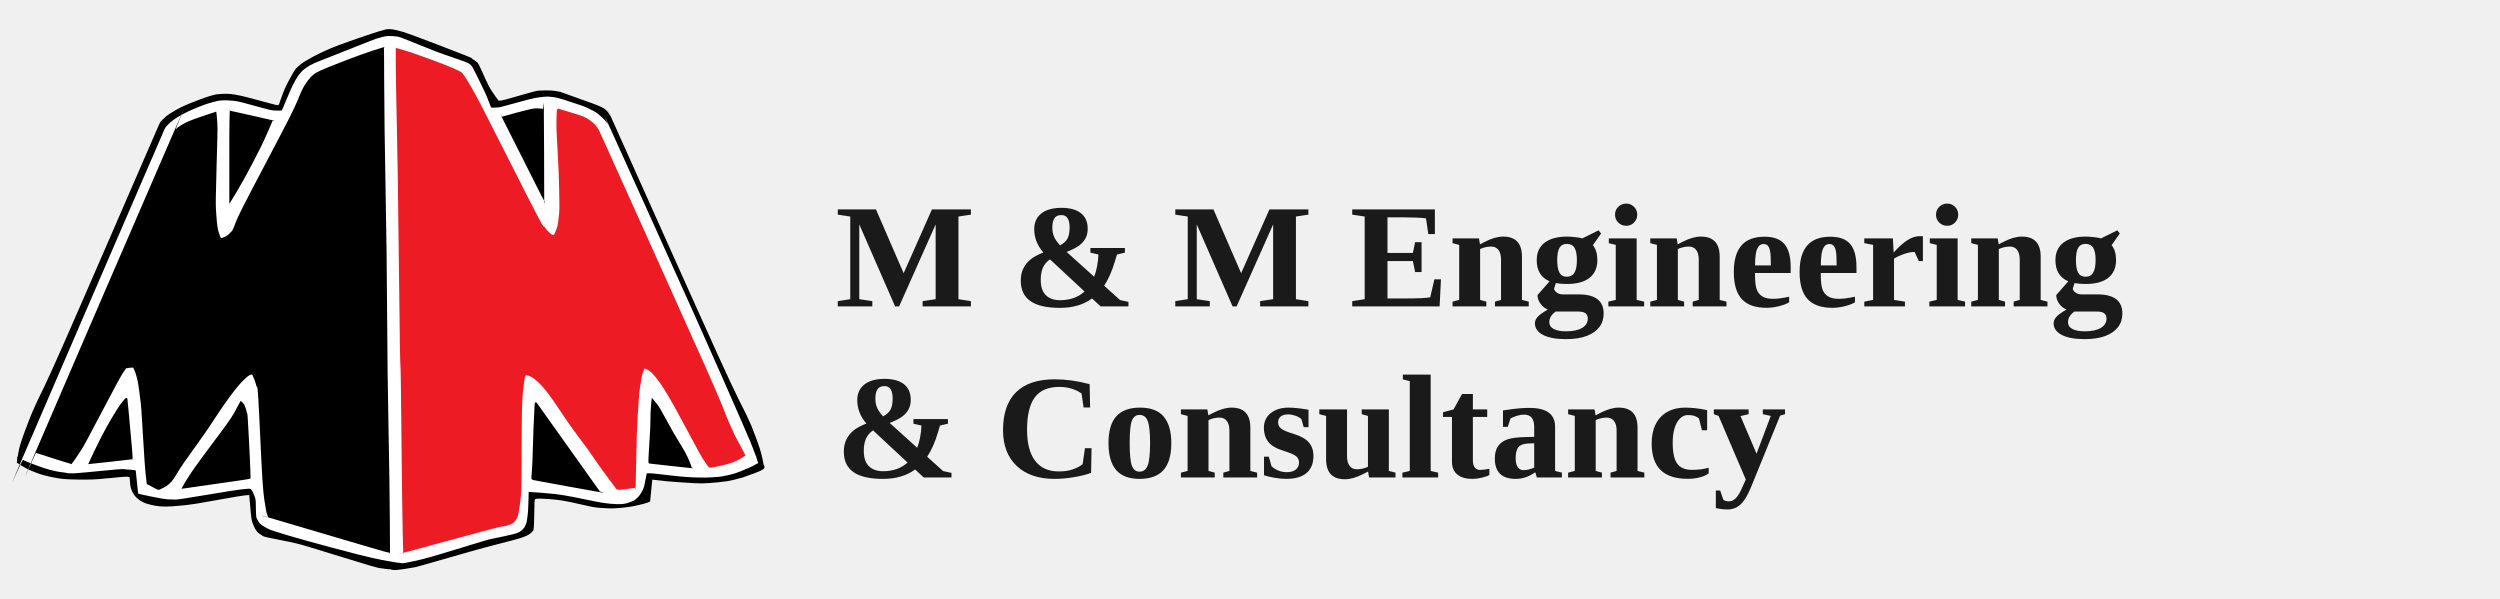
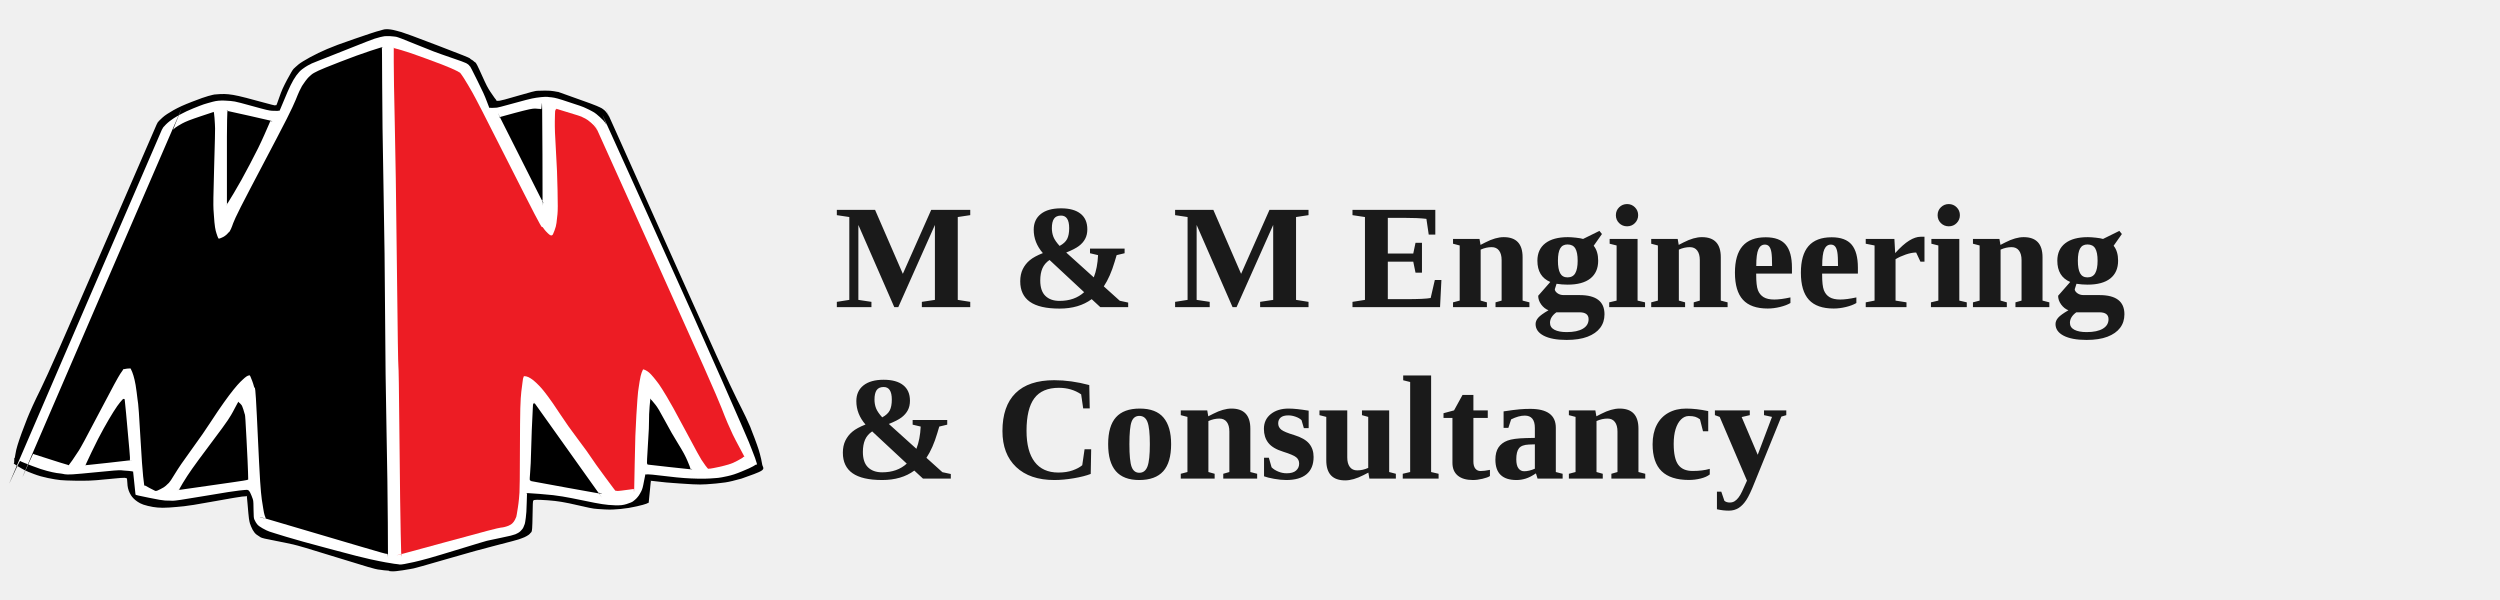
- <svg xmlns="http://www.w3.org/2000/svg" viewBox="0 0 1750 420" width="142" height="34" role="img" aria-label="M &amp; M Engineering &amp; Consultancy">
+ <svg xmlns="http://www.w3.org/2000/svg" viewBox="0 0 1750 420" width="1750" height="420" role="img" aria-label="M &amp; M Engineering &amp; Consultancy">
  <g transform="translate(10 20) scale(0.71429)">
    <path fill="#FFFFFF" fill-rule="evenodd" d="M374.00 531.76C370.76 532.09 369.28 531.84 368.07 531.75C366.87 531.66 368.10 531.45 366.75 531.25C365.40 531.05 363.42 531.18 360.00 530.56C356.58 529.93 358.62 531.09 346.25 527.50C333.88 523.91 299.08 512.91 285.75 509.00C272.42 505.09 273.00 505.58 266.25 504.05C259.50 502.52 249.66 500.90 245.25 499.81C240.84 498.72 241.44 498.47 239.80 497.50C238.17 496.53 236.74 495.58 235.45 494.00C234.16 492.42 232.99 490.33 232.07 488.00C231.15 485.67 230.60 484.71 229.93 480.00C229.26 475.29 228.52 463.36 228.03 459.75C227.54 456.14 229.21 458.33 227.00 458.37C224.79 458.40 223.25 458.56 214.75 459.96C206.25 461.36 185.25 465.29 176.00 466.76C166.75 468.23 164.33 468.32 159.25 468.80C154.17 469.28 149.42 469.63 145.50 469.62C141.58 469.62 138.92 469.31 135.75 468.80C132.58 468.28 128.96 467.37 126.50 466.54C124.04 465.71 122.58 464.81 121.00 463.82C119.42 462.83 118.12 461.71 117.00 460.60C115.88 459.49 115.06 458.47 114.25 457.17C113.44 455.86 112.66 454.28 112.11 452.75C111.57 451.22 111.25 449.83 110.99 448.00C110.72 446.17 110.76 442.99 110.51 441.75C110.26 440.51 110.54 440.77 109.50 440.54C108.46 440.32 109.08 440.06 104.25 440.40C99.42 440.75 86.54 442.14 80.50 442.60C74.46 443.05 72.92 443.07 68.00 443.12C63.08 443.16 55.67 443.08 51.00 442.86C46.33 442.64 44.17 442.47 40.00 441.79C35.83 441.11 30.38 440.03 26.00 438.79C21.62 437.56 16.92 435.70 13.75 434.41C10.58 433.12 9.29 432.33 7.00 431.04C4.71 429.75 1.19 427.62 0.00 426.65C-1.19 425.69 -0.12 426.19 -0.12 425.25C-0.12 424.31 -0.11 421.84 0.00 421.01C0.11 420.18 0.25 421.63 0.57 420.25C0.89 418.87 1.22 415.62 1.94 412.75C2.66 409.88 3.51 407.00 4.87 403.00C6.24 399.00 7.91 394.33 10.11 388.75C12.31 383.17 12.36 382.25 18.10 369.50C23.83 356.75 24.82 357.00 44.54 312.25C64.27 267.50 120.59 137.42 136.45 101.00C152.31 64.58 138.76 95.54 139.69 93.75C140.62 91.96 140.35 91.92 142.02 90.25C143.70 88.58 146.12 86.13 149.75 83.76C153.38 81.38 158.12 78.62 163.82 76.00C169.53 73.38 178.97 69.86 184.00 68.04C189.03 66.22 191.71 65.67 194.00 65.07C196.29 64.48 195.79 64.64 197.75 64.48C199.71 64.33 202.96 64.05 205.75 64.13C208.54 64.22 210.88 64.37 214.50 65.00C218.12 65.63 221.17 66.33 227.50 67.94C233.83 69.55 247.71 73.48 252.50 74.64C257.29 75.81 255.43 75.08 256.25 74.93C257.07 74.78 256.30 76.40 257.42 73.75C258.53 71.10 260.59 64.17 262.93 59.00C265.28 53.83 269.33 46.32 271.47 42.75C273.60 39.18 273.83 39.33 275.75 37.55C277.67 35.77 279.29 34.33 283.00 32.06C286.71 29.79 292.33 26.62 298.00 23.93C303.67 21.24 308.58 19.05 317.00 15.89C325.42 12.73 341.62 7.28 348.50 4.96C355.38 2.65 355.54 2.73 358.25 2.00C360.96 1.28 362.12 0.61 364.75 0.60C367.38 0.60 369.79 0.88 374.00 1.97C378.21 3.06 379.04 3.11 390.00 7.15C400.96 11.19 430.17 22.38 439.75 26.20C449.33 30.03 445.67 29.05 447.50 30.09C449.33 31.13 449.71 31.44 450.75 32.44C451.79 33.44 451.70 32.15 453.75 36.08C455.80 40.00 460.51 51.10 463.05 56.00C465.60 60.90 467.53 63.25 469.01 65.50C470.49 67.75 471.19 68.61 471.94 69.50C472.69 70.39 472.03 70.83 473.50 70.83C474.97 70.83 475.12 70.97 480.75 69.50C486.38 68.03 501.50 63.43 507.25 62.00C513.00 60.56 512.29 61.08 515.25 60.90C518.21 60.73 522.17 60.74 525.00 60.92C527.83 61.11 530.46 61.65 532.25 62.00C534.04 62.35 530.42 61.16 535.75 63.03C541.08 64.90 557.92 70.90 564.25 73.24C570.58 75.59 571.62 76.15 573.75 77.11C575.88 78.07 576.00 78.27 577.00 79.00C578.00 79.73 578.79 80.29 579.75 81.50C580.71 82.70 581.40 83.58 582.78 86.25C584.17 88.92 570.50 58.44 588.08 97.50C605.66 136.56 666.78 273.39 688.25 320.60C709.72 367.81 711.16 368.48 716.91 380.75C722.65 393.02 720.91 389.75 722.73 394.25C724.54 398.75 726.49 403.96 727.82 407.75C729.16 411.54 729.90 413.83 730.74 417.00C731.58 420.17 732.53 424.09 732.87 426.75C733.20 429.41 735.52 430.79 732.75 432.96C729.98 435.13 720.12 438.27 716.25 439.75C712.38 441.24 712.75 441.02 709.50 441.86C706.25 442.70 701.96 444.00 696.75 444.79C691.54 445.58 683.54 446.29 678.25 446.60C672.96 446.90 671.54 446.91 665.00 446.62C658.46 446.32 645.71 445.39 639.00 444.83C632.29 444.26 627.24 443.41 624.75 443.24C622.26 443.06 624.25 443.46 624.08 443.75C623.90 444.04 624.05 441.71 623.67 445.00C623.30 448.29 622.22 460.21 621.83 463.50C621.45 466.79 622.32 464.21 621.35 464.75C620.38 465.29 619.18 465.90 616.00 466.74C612.82 467.57 607.17 468.99 602.25 469.76C597.33 470.53 591.54 471.18 586.50 471.36C581.46 471.54 575.88 471.12 572.00 470.83C568.12 470.53 568.00 470.53 563.25 469.60C558.50 468.66 549.04 466.31 543.50 465.20C537.96 464.09 534.54 463.51 530.00 462.95C525.46 462.40 519.62 462.05 516.25 461.89C512.88 461.73 511.02 461.80 509.75 461.99C508.48 462.17 508.93 462.33 508.66 463.00C508.39 463.67 508.35 461.54 508.15 466.00C507.96 470.46 507.91 485.01 507.51 489.75C507.11 494.49 506.63 493.21 505.75 494.47C504.87 495.72 503.75 496.43 502.25 497.30C500.75 498.18 499.21 498.87 496.75 499.73C494.29 500.60 495.00 500.48 487.50 502.51C480.00 504.55 466.38 507.87 451.75 511.92C437.12 515.96 410.46 523.83 399.75 526.80C389.04 529.77 391.79 528.93 387.50 529.75C383.21 530.58 377.24 531.43 374.00 531.76Z" />
    <path fill="#000000" fill-rule="evenodd" d="M374.00 531.76C370.76 532.09 369.28 531.84 368.07 531.75C366.87 531.66 368.10 531.45 366.75 531.25C365.40 531.05 363.42 531.18 360.00 530.56C356.58 529.93 358.62 531.09 346.25 527.50C333.88 523.91 299.08 512.91 285.75 509.00C272.42 505.09 273.00 505.58 266.25 504.05C259.50 502.52 249.66 500.90 245.25 499.81C240.84 498.72 241.44 498.47 239.80 497.50C238.17 496.53 236.74 495.58 235.45 494.00C234.16 492.42 232.99 490.33 232.07 488.00C231.15 485.67 230.60 484.71 229.93 480.00C229.26 475.29 228.52 463.36 228.03 459.75C227.54 456.14 229.21 458.33 227.00 458.37C224.79 458.40 223.25 458.56 214.75 459.96C206.25 461.36 185.25 465.29 176.00 466.76C166.75 468.23 164.33 468.32 159.25 468.80C154.17 469.28 149.42 469.63 145.50 469.62C141.58 469.62 138.92 469.31 135.75 468.80C132.58 468.28 128.96 467.37 126.50 466.54C124.04 465.71 122.58 464.81 121.00 463.82C119.42 462.83 118.12 461.71 117.00 460.60C115.88 459.49 115.06 458.47 114.25 457.17C113.44 455.86 112.66 454.28 112.11 452.75C111.57 451.22 111.25 449.83 110.99 448.00C110.72 446.17 110.76 442.99 110.51 441.75C110.26 440.51 110.54 440.77 109.50 440.54C108.46 440.32 109.08 440.06 104.25 440.40C99.42 440.75 86.54 442.14 80.50 442.60C74.46 443.05 72.92 443.07 68.00 443.12C63.08 443.16 55.67 443.08 51.00 442.86C46.33 442.64 44.17 442.47 40.00 441.79C35.83 441.11 30.38 440.03 26.00 438.79C21.62 437.56 16.92 435.70 13.75 434.41C10.58 433.12 9.29 432.33 7.00 431.04C4.71 429.75 1.19 427.62 0.00 426.65C-1.19 425.69 -0.12 426.19 -0.12 425.25C-0.12 424.31 -0.11 421.84 0.00 421.01C0.11 420.18 0.25 421.63 0.57 420.25C0.89 418.87 1.22 415.62 1.94 412.75C2.66 409.88 3.51 407.00 4.87 403.00C6.24 399.00 7.91 394.33 10.11 388.75C12.31 383.17 12.36 382.25 18.10 369.50C23.83 356.75 24.82 357.00 44.54 312.25C64.27 267.50 120.59 137.42 136.45 101.00C152.31 64.58 138.76 95.54 139.69 93.75C140.62 91.96 140.35 91.92 142.02 90.25C143.70 88.58 146.12 86.13 149.75 83.76C153.38 81.38 158.12 78.62 163.82 76.00C169.53 73.38 178.97 69.86 184.00 68.04C189.03 66.22 191.71 65.67 194.00 65.07C196.29 64.48 195.79 64.64 197.75 64.48C199.71 64.33 202.96 64.05 205.75 64.13C208.54 64.22 210.88 64.37 214.50 65.00C218.12 65.63 221.17 66.33 227.50 67.94C233.83 69.55 247.71 73.48 252.50 74.64C257.29 75.81 255.43 75.08 256.25 74.93C257.07 74.78 256.30 76.40 257.42 73.75C258.53 71.10 260.59 64.17 262.93 59.00C265.28 53.83 269.33 46.32 271.47 42.75C273.60 39.18 273.83 39.33 275.75 37.55C277.67 35.77 279.29 34.33 283.00 32.06C286.71 29.79 292.33 26.62 298.00 23.93C303.67 21.24 308.58 19.05 317.00 15.89C325.42 12.73 341.62 7.28 348.50 4.96C355.38 2.65 355.54 2.73 358.25 2.00C360.96 1.28 362.12 0.61 364.75 0.60C367.38 0.60 369.79 0.88 374.00 1.97C378.21 3.06 379.04 3.11 390.00 7.15C400.96 11.19 430.17 22.38 439.75 26.20C449.33 30.03 445.67 29.05 447.50 30.09C449.33 31.13 449.71 31.44 450.75 32.44C451.79 33.44 451.70 32.15 453.75 36.08C455.80 40.00 460.51 51.10 463.05 56.00C465.60 60.90 467.53 63.25 469.01 65.50C470.49 67.75 471.19 68.61 471.94 69.50C472.69 70.39 472.03 70.83 473.50 70.83C474.97 70.83 475.12 70.97 480.75 69.50C486.38 68.03 501.50 63.43 507.25 62.00C513.00 60.56 512.29 61.08 515.25 60.90C518.21 60.73 522.17 60.74 525.00 60.92C527.83 61.11 530.46 61.65 532.25 62.00C534.04 62.35 530.42 61.16 535.75 63.03C541.08 64.90 557.92 70.90 564.25 73.24C570.58 75.59 571.62 76.15 573.75 77.11C575.88 78.07 576.00 78.27 577.00 79.00C578.00 79.73 578.79 80.29 579.75 81.50C580.71 82.70 581.40 83.58 582.78 86.25C584.17 88.92 570.50 58.44 588.08 97.50C605.66 136.56 666.78 273.39 688.25 320.60C709.72 367.81 711.16 368.48 716.91 380.75C722.65 393.02 720.91 389.75 722.73 394.25C724.54 398.75 726.49 403.96 727.82 407.75C729.16 411.54 729.90 413.83 730.74 417.00C731.58 420.17 732.53 424.09 732.87 426.75C733.20 429.41 735.52 430.79 732.75 432.96C729.98 435.13 720.12 438.27 716.25 439.75C712.38 441.24 712.75 441.02 709.50 441.86C706.25 442.70 701.96 444.00 696.75 444.79C691.54 445.58 683.54 446.29 678.25 446.60C672.96 446.90 671.54 446.91 665.00 446.62C658.46 446.32 645.71 445.39 639.00 444.83C632.29 444.26 627.24 443.41 624.75 443.24C622.26 443.06 624.25 443.46 624.08 443.75C623.90 444.04 624.05 441.71 623.67 445.00C623.30 448.29 622.22 460.21 621.83 463.50C621.45 466.79 622.32 464.21 621.35 464.75C620.38 465.29 619.18 465.90 616.00 466.74C612.82 467.57 607.17 468.99 602.25 469.76C597.33 470.53 591.54 471.18 586.50 471.36C581.46 471.54 575.88 471.12 572.00 470.83C568.12 470.53 568.00 470.53 563.25 469.60C558.50 468.66 549.04 466.31 543.50 465.20C537.96 464.09 534.54 463.51 530.00 462.95C525.46 462.40 519.62 462.05 516.25 461.89C512.88 461.73 511.02 461.80 509.75 461.99C508.48 462.17 508.93 462.33 508.66 463.00C508.39 463.67 508.35 461.54 508.15 466.00C507.96 470.46 507.91 485.01 507.51 489.75C507.11 494.49 506.63 493.21 505.75 494.47C504.87 495.72 503.75 496.43 502.25 497.30C500.75 498.18 499.21 498.87 496.75 499.73C494.29 500.60 495.00 500.48 487.50 502.51C480.00 504.55 466.38 507.87 451.75 511.92C437.12 515.96 410.46 523.83 399.75 526.80C389.04 529.77 391.79 528.93 387.50 529.75C383.21 530.58 377.24 531.43 374.00 531.76ZM382.25 524.75C387.46 523.78 394.21 522.44 406.50 519.00C418.79 515.55 445.99 507.02 456.00 504.07C466.01 501.11 461.46 502.44 466.55 501.25C471.63 500.06 481.97 498.12 486.50 496.95C491.03 495.79 491.85 495.33 493.75 494.25C495.65 493.17 496.89 491.75 497.89 490.50C498.89 489.25 499.28 487.92 499.74 486.75C500.20 485.58 500.33 485.71 500.68 483.50C501.03 481.29 501.55 477.96 501.85 473.50C502.14 469.04 502.28 459.71 502.43 456.75C502.59 453.79 502.58 456.00 502.76 455.75C502.94 455.50 499.29 455.00 503.50 455.25C507.71 455.49 520.88 456.41 528.00 457.24C535.12 458.06 539.46 458.94 546.25 460.19C553.04 461.45 562.75 463.65 568.75 464.75C574.75 465.85 577.88 466.41 582.25 466.80C586.62 467.18 591.36 467.43 595.00 467.05C598.64 466.67 601.95 465.34 604.12 464.50C606.28 463.66 606.89 462.88 608.00 462.00C609.11 461.12 609.90 460.29 610.76 459.25C611.63 458.21 612.35 457.29 613.18 455.75C614.01 454.21 614.91 452.96 615.75 450.00C616.60 447.04 617.66 440.17 618.23 438.00C618.79 435.83 617.94 437.14 619.15 437.00C620.36 436.86 620.53 436.70 625.50 437.17C630.47 437.65 642.75 439.21 649.00 439.83C655.25 440.44 658.46 440.64 663.00 440.86C667.54 441.07 672.33 441.17 676.25 441.12C680.17 441.07 683.64 440.80 686.50 440.58C689.36 440.35 690.27 440.37 693.44 439.75C696.60 439.13 701.07 438.30 705.50 436.84C709.93 435.39 716.50 432.56 720.00 431.00C723.50 429.44 725.23 428.30 726.50 427.47C727.77 426.63 728.25 428.49 727.62 426.00C727.00 423.51 725.39 419.08 722.76 412.50C720.13 405.92 721.35 408.25 711.83 386.50C702.31 364.75 687.03 329.75 665.64 282.00C644.24 234.25 597.66 131.31 583.43 100.00C569.20 68.69 581.32 95.85 580.25 94.14C579.18 92.43 578.63 91.48 576.99 89.75C575.35 88.02 572.21 85.20 570.42 83.75C568.63 82.30 567.94 82.00 566.25 81.05C564.56 80.10 562.25 78.96 560.25 78.06C558.25 77.15 558.12 76.98 554.25 75.63C550.38 74.28 541.17 71.24 537.00 69.93C532.83 68.63 531.38 68.26 529.25 67.80C527.12 67.34 525.75 67.33 524.25 67.17C522.75 67.02 522.38 66.79 520.25 66.89C518.12 66.99 514.66 67.27 511.50 67.78C508.34 68.30 507.01 68.54 501.26 70.00C495.51 71.46 481.96 75.31 477.00 76.57C472.04 77.83 473.33 77.40 471.50 77.57C469.67 77.75 467.06 77.77 466.00 77.64C464.94 77.50 466.22 79.19 465.16 76.75C464.10 74.31 462.45 69.12 459.64 63.00C456.83 56.88 450.54 44.38 448.31 40.00C446.08 35.62 446.93 37.62 446.25 36.75C445.57 35.87 445.55 35.53 444.22 34.75C442.89 33.97 443.79 34.10 438.25 32.04C432.71 29.99 420.79 26.14 411.00 22.44C401.21 18.73 386.04 12.28 379.50 9.83C372.96 7.38 374.21 8.15 371.75 7.74C369.29 7.33 366.54 7.38 364.75 7.39C362.96 7.41 362.54 7.52 361.00 7.83C359.46 8.14 358.12 8.40 355.50 9.23C352.88 10.07 354.96 9.06 345.25 12.84C335.54 16.61 306.38 28.21 297.25 31.86C288.12 35.52 292.53 33.77 290.50 34.75C288.47 35.73 286.96 36.46 285.08 37.75C283.20 39.04 281.13 40.42 279.22 42.50C277.30 44.58 275.49 47.04 273.60 50.25C271.72 53.46 270.08 56.96 267.92 61.75C265.76 66.54 262.09 75.88 260.65 79.00C259.20 82.12 260.11 80.19 259.25 80.45C258.39 80.72 257.54 80.73 255.50 80.60C253.46 80.46 252.58 80.91 247.00 79.62C241.42 78.34 227.83 74.33 222.00 72.89C216.17 71.44 215.67 71.32 212.00 70.95C208.33 70.59 203.70 70.36 200.00 70.70C196.30 71.04 192.88 72.16 189.80 73.00C186.71 73.84 184.97 74.44 181.50 75.77C178.03 77.10 172.71 79.25 169.00 80.97C165.29 82.69 161.67 84.73 159.25 86.09C156.83 87.45 155.97 88.10 154.50 89.13C153.03 90.15 151.68 91.16 150.43 92.25C149.18 93.34 147.95 94.56 147.00 95.69C146.05 96.81 146.11 96.21 144.75 99.01C143.39 101.81 162.15 58.58 138.85 112.50C115.56 166.42 27.16 370.63 4.98 422.50C-17.21 474.37 4.83 423.17 5.75 423.74C6.67 424.30 7.17 424.59 10.50 425.90C13.83 427.21 21.29 430.13 25.75 431.60C30.21 433.08 33.92 433.99 37.25 434.74C40.58 435.49 42.42 435.73 45.75 436.08C49.08 436.43 48.58 437.34 57.25 436.85C65.92 436.35 89.38 433.75 97.75 433.13C106.12 432.52 104.58 433.02 107.50 433.14C110.42 433.26 113.79 433.64 115.25 433.86C116.71 434.08 116.03 434.23 116.25 434.46C116.47 434.69 116.16 431.74 116.56 435.25C116.97 438.76 118.23 451.92 118.67 455.50C119.11 459.08 118.64 456.38 119.20 456.75C119.76 457.12 118.12 456.86 122.00 457.71C125.88 458.55 137.50 461.01 142.50 461.83C147.50 462.64 148.54 462.61 152.00 462.61C155.46 462.61 153.67 463.22 163.25 461.82C172.83 460.43 199.08 455.84 209.50 454.24C219.92 452.63 222.54 452.51 225.75 452.17C228.96 451.84 228.08 452.13 228.75 452.23C229.42 452.34 229.35 452.38 229.75 452.80C230.15 453.22 230.49 453.38 231.15 454.75C231.81 456.12 233.17 459.21 233.70 461.00C234.23 462.79 234.18 462.62 234.35 465.50C234.51 468.38 234.42 475.46 234.68 478.25C234.93 481.04 235.34 481.06 235.85 482.25C236.36 483.44 237.02 484.46 237.75 485.39C238.48 486.32 238.71 486.76 240.25 487.81C241.79 488.86 244.46 490.53 247.00 491.68C249.54 492.82 249.50 492.83 255.50 494.68C261.50 496.54 269.71 499.14 283.00 502.82C296.29 506.50 322.83 513.61 335.25 516.79C347.67 519.96 351.96 520.69 357.50 521.87C363.04 523.05 365.54 523.36 368.50 523.85C371.46 524.35 372.96 524.70 375.25 524.85C377.54 525.00 377.04 525.72 382.25 524.75ZM365.50 514.81C364.34 514.79 363.62 514.60 359.25 513.39C354.88 512.19 357.83 513.03 339.25 507.56C320.67 502.09 263.23 485.21 247.75 480.57C232.27 475.94 246.99 481.43 246.37 479.75C245.74 478.07 244.89 476.54 243.99 470.50C243.08 464.46 242.12 461.50 240.92 443.50C239.73 425.50 237.80 377.96 236.80 362.50C235.79 347.04 235.77 354.29 234.89 350.75C234.02 347.21 232.30 343.06 231.53 341.25C230.76 339.44 230.93 339.92 230.25 339.88C229.57 339.84 228.55 340.29 227.47 341.00C226.39 341.71 225.25 342.71 223.75 344.13C222.25 345.54 220.71 346.94 218.50 349.50C216.29 352.07 213.61 355.29 210.46 359.50C207.32 363.71 203.96 368.43 199.63 374.75C195.31 381.07 190.50 388.76 184.50 397.42C178.50 406.09 168.79 419.24 163.63 426.75C158.48 434.26 155.79 439.23 153.56 442.50C151.33 445.77 151.43 445.20 150.25 446.37C149.07 447.55 148.12 448.50 146.50 449.55C144.88 450.59 141.79 452.08 140.50 452.66C139.21 453.24 139.25 453.02 138.75 453.03C138.25 453.05 139.21 453.59 137.50 452.75C135.79 451.91 130.22 449.08 128.50 448.00C126.78 446.91 127.73 450.00 127.17 446.25C126.62 442.50 126.00 437.17 125.15 425.50C124.31 413.83 122.82 386.58 122.10 376.25C121.37 365.92 121.33 368.00 120.80 363.50C120.26 359.00 119.57 353.17 118.89 349.25C118.22 345.33 117.48 342.50 116.75 340.00C116.02 337.50 115.10 335.40 114.52 334.25C113.93 333.10 114.38 333.16 113.25 333.07C112.12 332.98 108.93 333.40 107.75 333.73C106.57 334.05 107.78 332.52 106.16 335.00C104.53 337.48 104.23 337.14 98.00 348.59C91.77 360.05 75.00 392.30 68.79 403.75C62.58 415.20 63.22 413.40 60.75 417.28C58.28 421.15 55.42 425.30 54.00 427.01C52.58 428.71 55.21 428.25 52.25 427.51C49.29 426.77 41.71 424.28 36.25 422.56C30.79 420.84 22.46 418.18 19.50 417.19C16.54 416.20 18.73 416.88 18.50 416.64C18.27 416.39 -4.32 467.98 18.12 415.75C40.55 363.52 130.17 156.04 153.12 103.25C176.06 50.46 154.56 100.32 155.79 99.00C157.02 97.68 157.96 96.83 160.50 95.34C163.04 93.85 165.42 92.26 171.00 90.06C176.58 87.87 190.00 83.50 194.00 82.17C198.00 80.84 194.71 82.00 195.00 82.10C195.29 82.19 195.45 80.81 195.71 82.75C195.98 84.69 196.46 89.58 196.61 93.75C196.76 97.92 196.87 95.79 196.62 107.75C196.38 119.71 195.29 152.92 195.13 165.50C194.96 178.08 195.37 178.38 195.64 183.25C195.91 188.12 196.32 191.83 196.74 194.75C197.16 197.67 197.65 199.00 198.16 200.75C198.68 202.50 199.41 204.41 199.84 205.25C200.27 206.09 200.43 205.73 200.75 205.78C201.07 205.83 201.04 205.83 201.75 205.55C202.46 205.27 204.04 204.64 205.00 204.10C205.96 203.57 206.70 203.02 207.50 202.34C208.30 201.66 209.00 201.01 209.82 200.00C210.63 198.99 210.36 200.46 212.39 196.25C214.42 192.04 212.89 192.71 221.99 174.75C231.09 156.79 257.43 107.42 267.00 88.50C276.57 69.58 276.68 66.96 279.41 61.25C282.13 55.54 282.03 56.30 283.34 54.25C284.64 52.20 286.14 50.31 287.25 48.97C288.36 47.64 288.81 47.22 289.98 46.25C291.14 45.28 291.70 44.52 294.25 43.17C296.80 41.83 298.46 40.92 305.25 38.17C312.04 35.42 326.04 29.94 335.00 26.68C343.96 23.42 354.83 19.83 359.00 18.63C363.17 17.43 359.81 18.40 360.04 19.50C360.26 20.60 360.23 12.25 360.37 25.25C360.51 38.25 360.46 64.92 360.88 97.50C361.30 130.08 362.37 180.54 362.87 220.75C363.37 260.96 363.42 301.83 363.88 338.75C364.34 375.67 365.24 413.12 365.62 442.25C366.01 471.38 366.21 501.41 366.19 513.50C366.17 525.59 366.66 514.82 365.50 514.81ZM517.25 167.57C516.86 167.28 522.05 178.10 515.34 165.00C508.64 151.90 483.48 101.96 477.00 89.00C470.53 76.04 476.45 87.70 476.49 87.25C476.53 86.80 472.54 87.68 477.25 86.32C481.96 84.97 498.71 80.39 504.75 79.11C510.79 77.83 511.57 78.66 513.50 78.64C515.43 78.62 515.66 78.82 516.30 79.00C516.94 79.18 517.09 65.12 517.32 79.75C517.55 94.38 517.71 152.11 517.70 166.75C517.69 181.39 517.64 167.87 517.25 167.57ZM209.50 170.50C207.17 174.21 208.84 170.83 208.66 170.50C208.47 170.17 208.43 179.29 208.38 168.50C208.33 157.71 208.30 120.21 208.38 105.75C208.45 91.29 208.62 85.86 208.81 81.75C209.00 77.64 209.13 81.21 209.50 81.12C209.87 81.02 204.29 79.71 211.00 81.18C217.71 82.65 243.17 88.29 249.75 89.92C256.33 91.56 250.53 90.36 250.51 91.00C250.48 91.64 251.53 89.38 249.60 93.75C247.67 98.12 243.43 108.17 238.93 117.25C234.44 126.33 227.53 139.37 222.63 148.25C217.72 157.13 211.83 166.79 209.50 170.50ZM73.75 427.51C66.96 428.21 71.31 427.75 70.79 427.50C70.26 427.25 68.73 430.21 70.61 426.00C72.49 421.79 78.39 409.42 82.07 402.25C85.75 395.08 89.57 388.35 92.68 383.00C95.80 377.65 98.59 373.31 100.75 370.14C102.91 366.98 104.64 365.18 105.64 364.00C106.64 362.82 106.41 363.21 106.75 363.05C107.09 362.88 107.41 362.76 107.66 363.00C107.92 363.24 107.98 362.12 108.30 364.50C108.61 366.88 108.82 369.12 109.58 377.25C110.33 385.38 112.21 405.72 112.83 413.25C113.44 420.78 113.47 420.74 113.25 422.42C113.03 424.10 118.08 422.47 111.50 423.32C104.92 424.17 80.54 426.82 73.75 427.51ZM661.25 431.75C654.71 431.18 629.67 428.30 623.00 427.55C616.33 426.79 621.70 427.39 621.25 427.21C620.80 427.04 620.47 427.41 620.28 426.50C620.10 425.59 619.88 427.46 620.14 421.75C620.40 416.04 621.53 399.54 621.86 392.25C622.19 384.96 621.91 382.75 622.14 378.00C622.37 373.25 622.90 366.07 623.25 363.72C623.60 361.37 623.75 363.51 624.25 363.91C624.75 364.31 625.00 364.49 626.25 366.13C627.50 367.77 628.75 368.71 631.75 373.73C634.75 378.75 640.15 389.12 644.23 396.25C648.32 403.38 653.34 411.08 656.26 416.50C659.19 421.92 660.80 426.33 661.80 428.75C662.80 431.17 662.34 430.50 662.25 431.00C662.16 431.50 667.79 432.33 661.25 431.75ZM164.00 451.78C155.27 452.99 162.65 451.96 162.35 451.75C162.05 451.54 160.99 452.75 162.21 450.50C163.42 448.25 166.53 442.96 169.64 438.25C172.76 433.54 175.19 430.09 180.91 422.25C186.64 414.41 198.75 398.48 204.00 391.23C209.25 383.98 209.95 382.83 212.44 378.75C214.93 374.67 217.65 368.79 218.95 366.75C220.26 364.71 219.69 366.22 220.25 366.51C220.81 366.80 221.76 367.84 222.30 368.50C222.84 369.16 222.95 369.12 223.48 370.50C224.01 371.88 224.99 374.50 225.50 376.75C226.01 379.00 226.03 376.25 226.55 384.00C227.07 391.75 228.16 413.79 228.61 423.25C229.05 432.71 229.16 437.67 229.22 440.75C229.27 443.83 229.22 441.46 228.93 441.75C228.65 442.04 229.86 442.03 227.50 442.49C225.14 442.95 225.33 442.96 214.75 444.51C204.17 446.06 172.73 450.57 164.00 451.78ZM571.50 455.30C561.51 453.63 522.79 446.49 512.00 444.50C501.21 442.52 507.83 443.69 506.75 443.38C505.67 443.07 505.77 443.12 505.50 442.64C505.23 442.16 505.04 443.32 505.14 440.50C505.24 437.68 505.78 433.58 506.11 425.75C506.44 417.92 506.80 402.46 507.14 393.50C507.48 384.54 507.94 376.21 508.15 372.00C508.37 367.79 508.30 369.03 508.44 368.25C508.58 367.47 508.70 367.42 509.00 367.34C509.30 367.26 509.51 367.00 510.25 367.77C510.99 368.55 503.27 357.75 513.44 372.00C523.62 386.25 561.55 439.50 571.30 453.25C581.05 467.00 571.91 454.16 571.95 454.50C571.98 454.84 581.49 456.96 571.50 455.30Z" />
    <path fill="#ED1C24" fill-rule="evenodd" d="M381.25 514.53C367.21 518.26 380.10 514.74 379.75 514.53C379.40 514.32 379.42 522.13 379.15 513.25C378.88 504.37 378.51 488.83 378.13 461.25C377.75 433.67 377.25 373.33 376.87 347.75C376.50 322.17 376.38 341.25 375.88 307.75C375.38 274.25 374.50 188.71 373.87 146.75C373.25 104.79 372.46 76.96 372.13 56.00C371.80 35.04 371.88 27.04 371.88 21.00C371.89 14.96 371.97 20.02 372.15 19.75C372.34 19.48 370.19 18.63 373.00 19.37C375.81 20.11 381.33 21.57 389.00 24.20C396.67 26.84 411.83 32.43 419.00 35.18C426.17 37.93 429.17 39.41 432.00 40.69C434.83 41.98 435.03 42.23 436.00 42.86C436.97 43.50 436.34 42.39 437.81 44.50C439.27 46.61 441.33 49.42 444.80 55.50C448.27 61.58 447.77 59.96 458.62 81.00C469.47 102.04 499.94 162.72 509.87 181.75C519.81 200.78 516.06 192.03 518.25 195.20C520.44 198.36 521.83 199.52 523.04 200.75C524.24 201.98 524.88 202.25 525.50 202.56C526.12 202.87 526.33 202.82 526.75 202.60C527.17 202.38 527.39 202.68 528.04 201.25C528.70 199.82 530.05 196.50 530.68 194.00C531.31 191.50 531.50 189.58 531.83 186.25C532.15 182.92 532.60 181.75 532.61 174.00C532.61 166.25 532.31 151.75 531.86 139.75C531.40 127.75 530.21 111.29 529.88 102.00C529.55 92.71 529.81 87.67 529.88 84.00C529.95 80.33 530.08 80.83 530.31 80.00C530.53 79.17 530.84 79.18 531.25 79.02C531.66 78.87 529.21 78.06 532.75 79.08C536.29 80.10 548.42 83.82 552.50 85.15C556.58 86.48 555.65 86.30 557.25 87.06C558.85 87.83 560.29 88.43 562.09 89.75C563.90 91.07 566.56 93.33 568.08 95.00C569.61 96.67 570.24 97.92 571.26 99.75C572.29 101.58 556.85 67.38 574.26 106.00C591.67 144.62 654.93 284.75 675.72 331.50C696.51 378.25 693.74 374.42 699.00 386.50C704.25 398.58 704.58 398.67 707.23 404.00C709.89 409.33 713.74 415.88 714.95 418.50C716.17 421.12 714.90 419.29 714.52 419.75C714.14 420.21 714.37 420.26 712.66 421.25C710.95 422.24 707.11 424.48 704.25 425.68C701.39 426.88 698.67 427.59 695.50 428.43C692.33 429.27 687.71 430.22 685.25 430.70C682.79 431.18 681.74 431.31 680.75 431.32C679.76 431.32 680.24 431.80 679.30 430.75C678.36 429.70 676.77 427.58 675.09 425.00C673.42 422.42 674.07 424.04 669.23 415.25C664.39 406.46 651.77 382.58 646.04 372.25C640.31 361.92 637.61 357.70 634.86 353.25C632.10 348.80 631.31 347.93 629.50 345.55C627.69 343.16 625.54 340.58 624.00 338.94C622.46 337.30 621.46 336.53 620.25 335.71C619.04 334.90 617.50 334.19 616.75 334.07C616.00 333.95 616.22 333.93 615.74 335.00C615.25 336.07 614.46 337.75 613.83 340.50C613.20 343.25 612.48 347.67 611.95 351.50C611.42 355.33 611.21 355.54 610.65 363.50C610.10 371.46 609.16 384.83 608.64 399.25C608.12 413.67 607.81 441.38 607.54 450.00C607.26 458.62 607.30 450.71 607.00 450.95C606.70 451.18 607.79 451.09 605.75 451.40C603.71 451.71 597.42 452.57 594.75 452.83C592.08 453.08 591.04 453.34 589.75 452.91C588.46 452.48 590.25 454.49 587.00 450.25C583.75 446.01 574.63 433.58 570.26 427.50C565.89 421.42 565.30 420.06 560.76 413.75C556.21 407.44 548.49 397.42 543.00 389.67C537.51 381.92 531.70 372.82 527.83 367.25C523.95 361.68 521.97 359.10 519.75 356.24C517.53 353.39 516.33 352.05 514.50 350.13C512.67 348.22 510.54 346.17 508.75 344.73C506.96 343.30 505.21 342.22 503.75 341.54C502.29 340.86 500.79 340.62 500.00 340.66C499.21 340.70 499.34 340.61 499.00 341.75C498.65 342.89 498.47 342.42 497.95 347.50C497.43 352.58 496.32 356.50 495.89 372.25C495.46 388.00 495.59 427.25 495.37 442.00C495.16 456.75 495.08 455.08 494.60 460.75C494.11 466.42 492.97 472.88 492.45 476.00C491.93 479.12 491.98 478.29 491.49 479.50C491.00 480.71 490.37 482.11 489.50 483.24C488.63 484.36 487.79 485.36 486.25 486.24C484.71 487.12 483.96 487.53 480.25 488.51C476.54 489.49 480.50 487.76 464.00 492.10C447.50 496.43 395.29 510.79 381.25 514.53Z" />
  </g>
  <text x="584" y="215" font-family="Cambria, Georgia, 'Times New Roman', serif" font-weight="700" font-size="104" fill="#1A1A1A">M &amp; M Engineering</text>
  <text x="584" y="335" font-family="Cambria, Georgia, 'Times New Roman', serif" font-weight="700" font-size="104" fill="#1A1A1A">&amp; Consultancy</text>
</svg>
